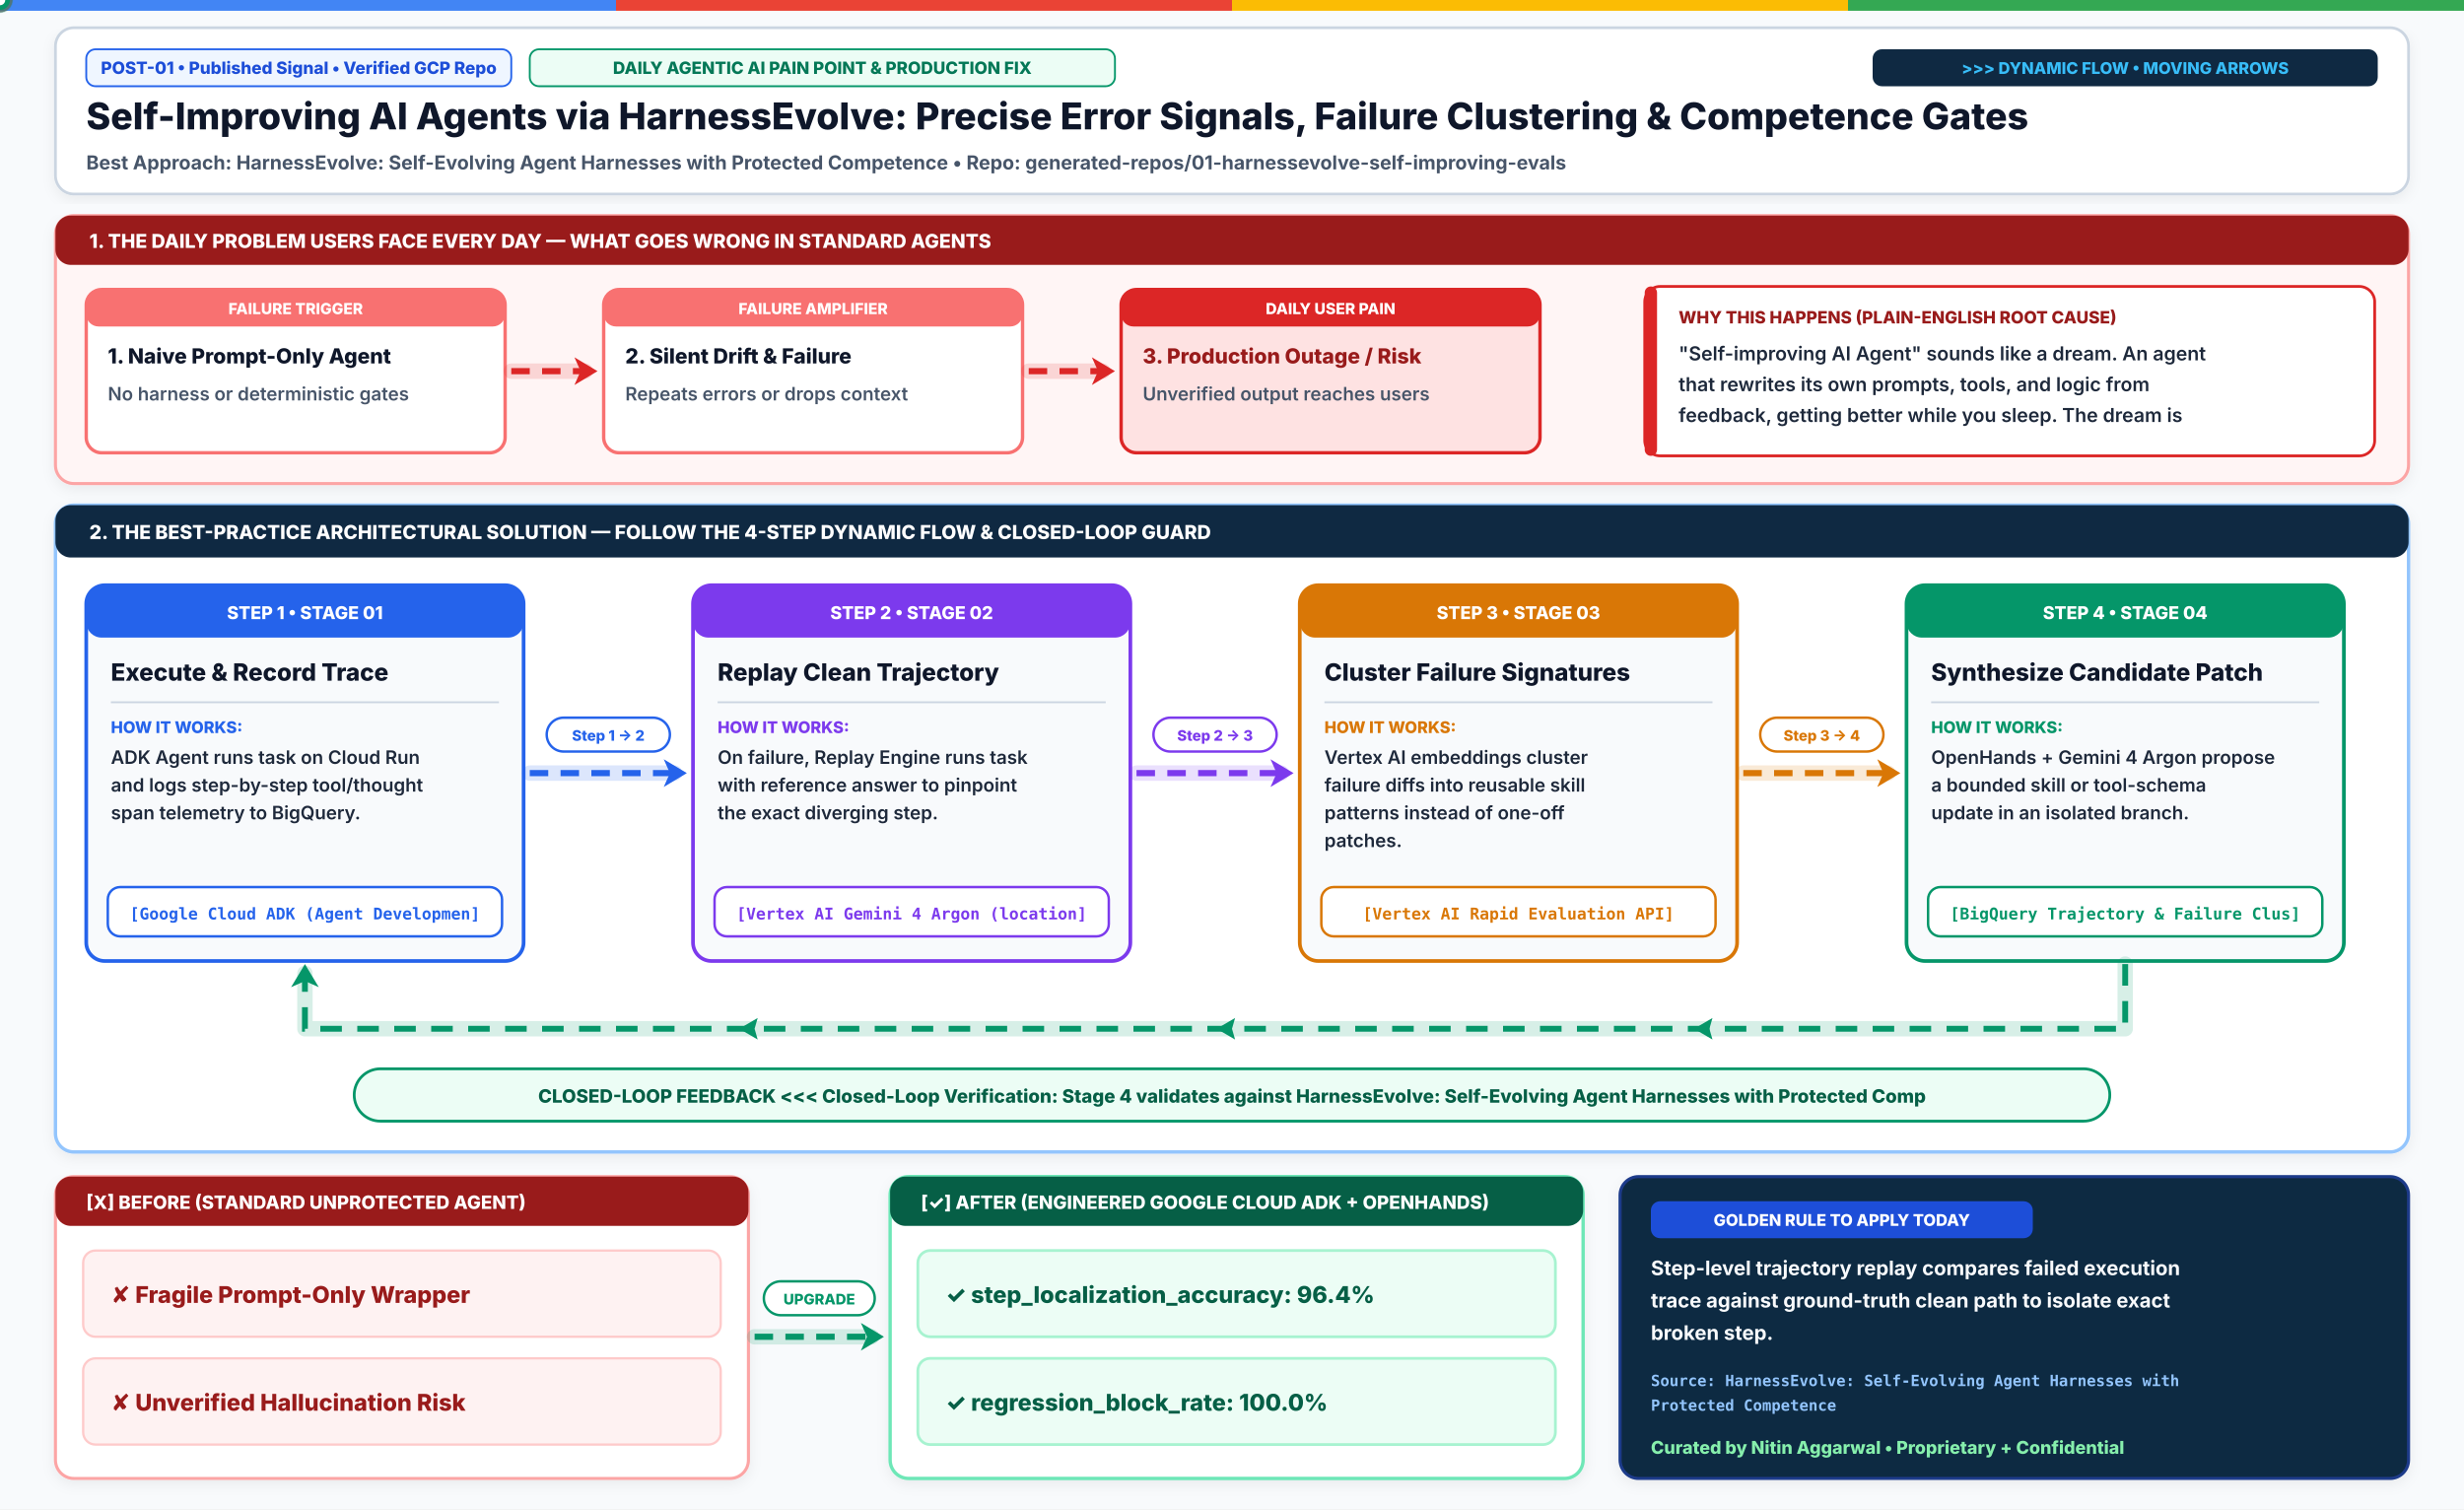
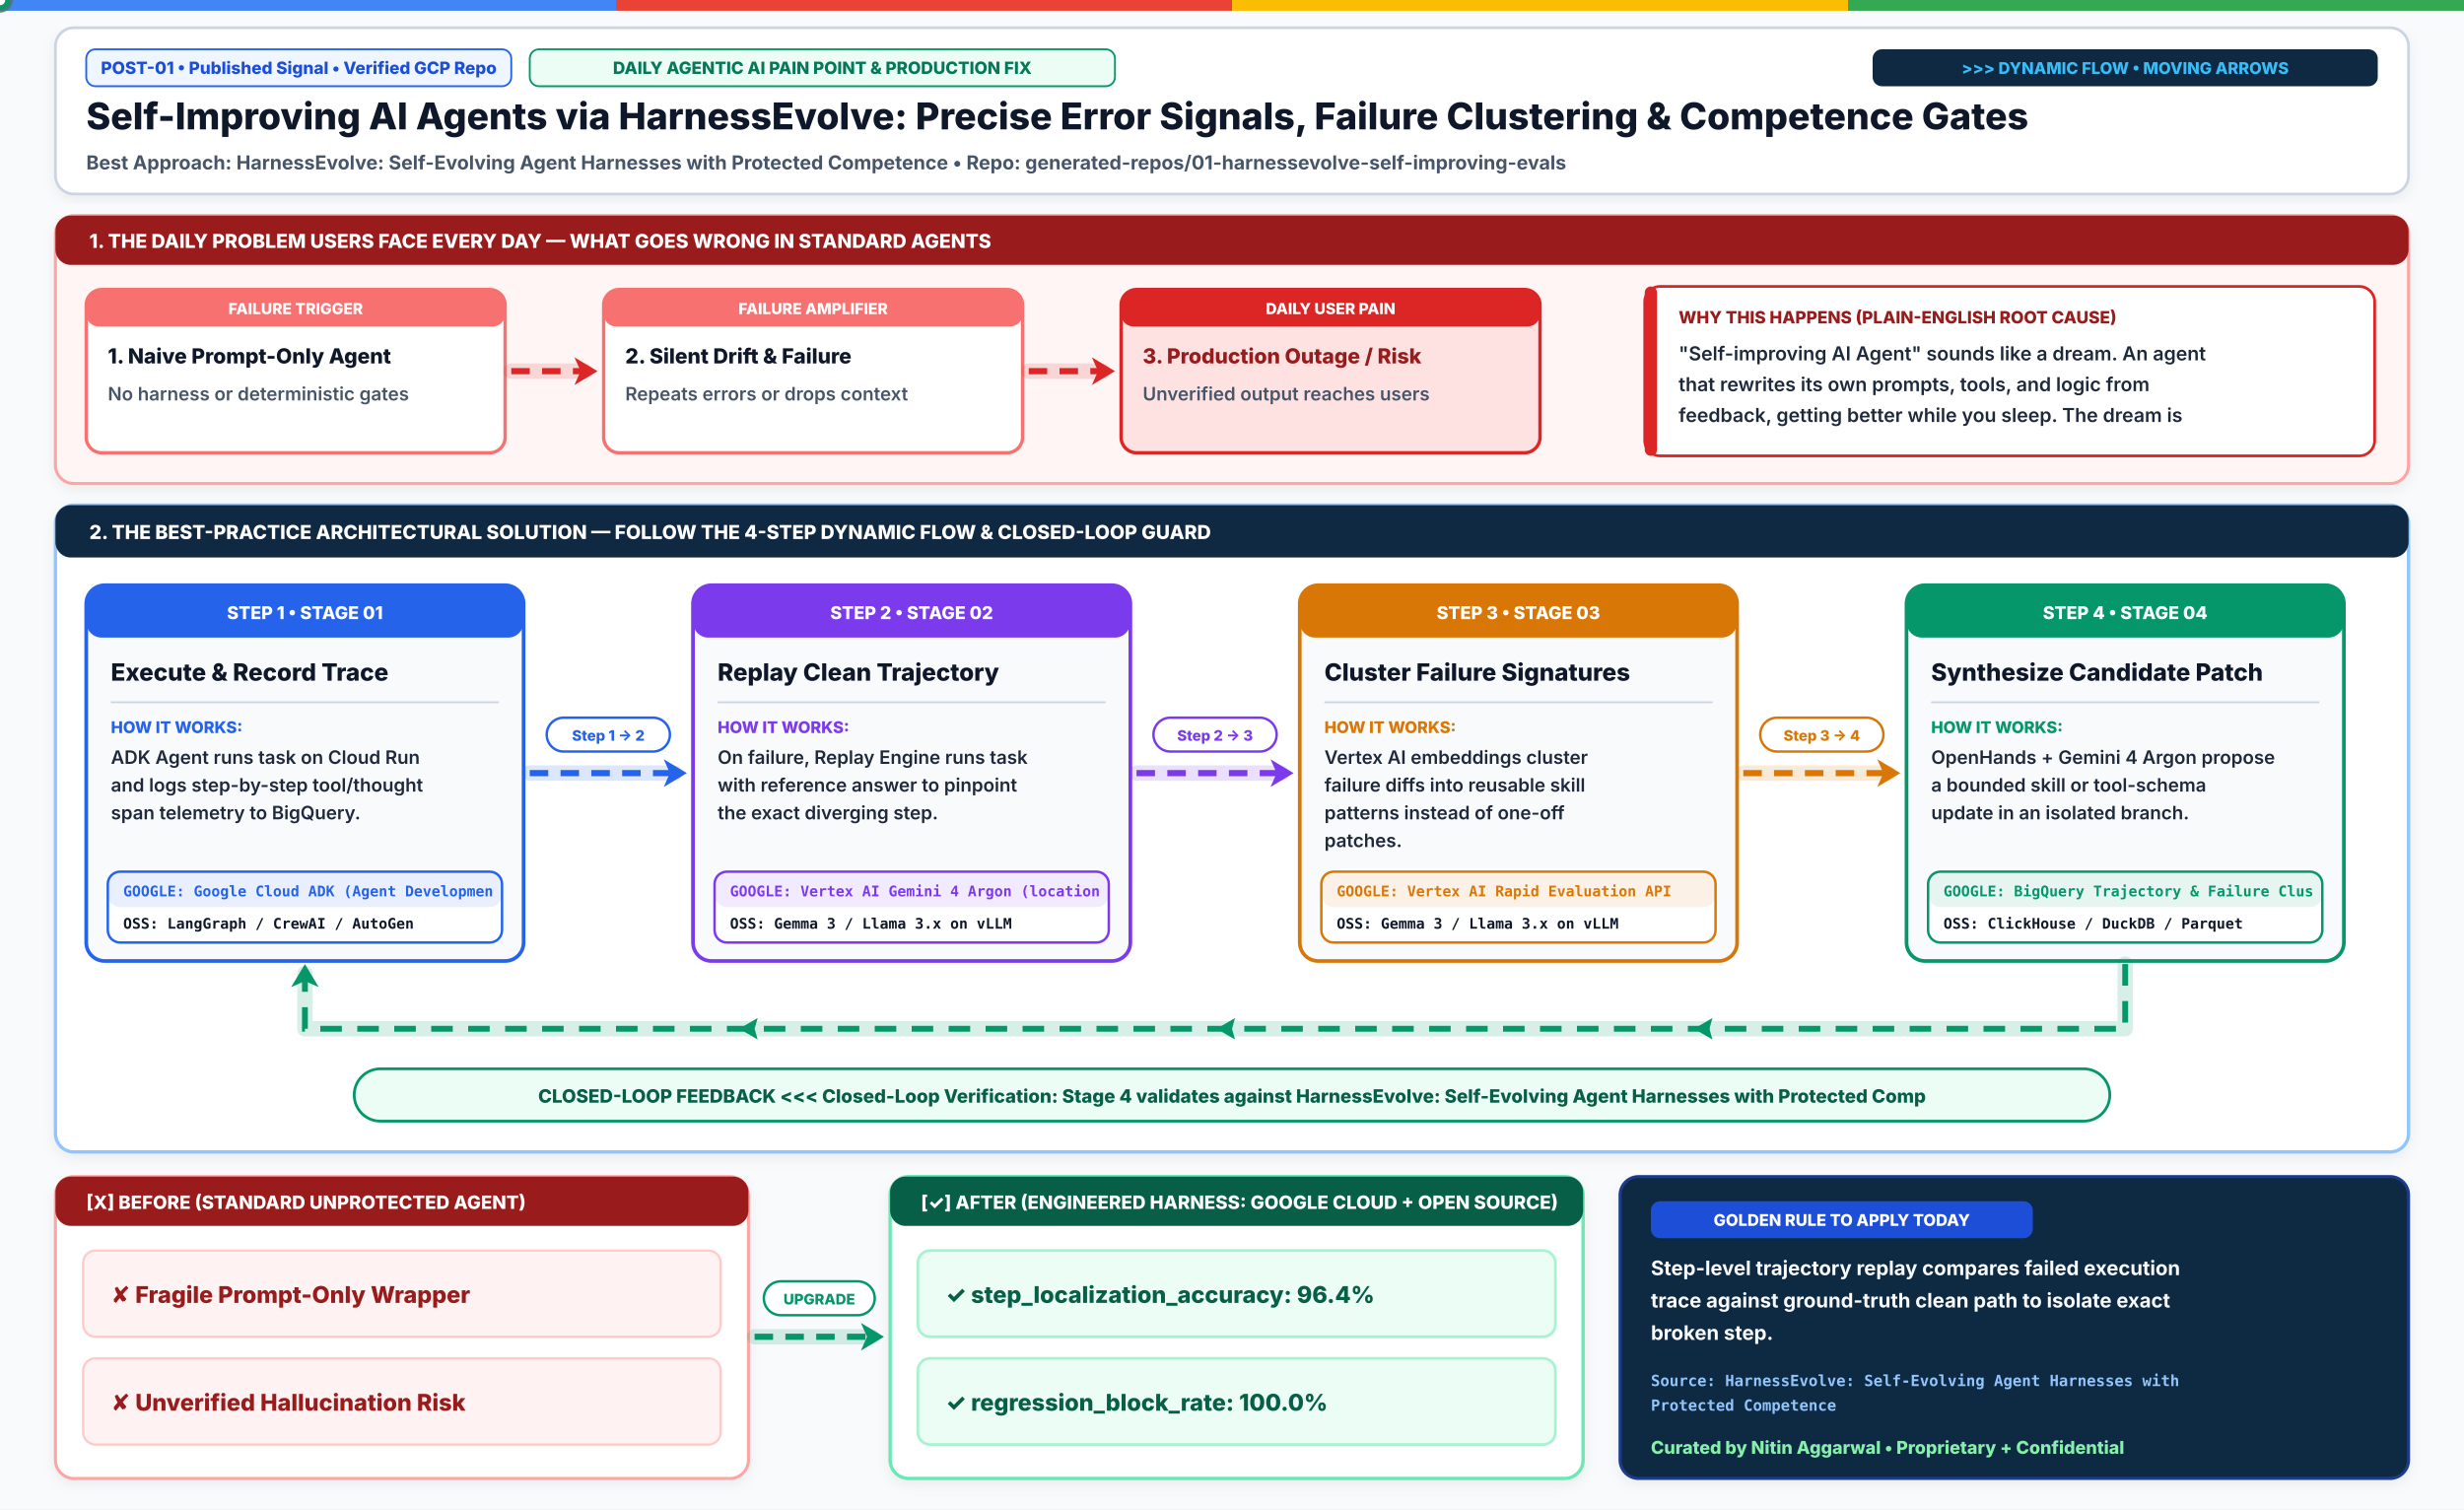
<svg xmlns="http://www.w3.org/2000/svg" viewBox="0 0 1600 980" width="1600" height="980">
  <defs>
    <filter id="cardShadow" x="-2%" y="-2%" width="104%" height="108%">
      <feDropShadow dx="0" dy="3" stdDeviation="4" flood-color="#0F172A" flood-opacity="0.06" />
    </filter>
    <style>
    @keyframes arrowStream {
      from { stroke-dashoffset: 40; }
      to   { stroke-dashoffset: 0; }
    }
    @keyframes returnStream {
      from { stroke-dashoffset: 0; }
      to   { stroke-dashoffset: 48; }
    }
    @keyframes pulseGlow {
      0%, 100% { stroke-width: 2.4px; }
      50%      { stroke-width: 4.2px; }
    }
    .moving-arrow-line {
      animation: arrowStream 1.0s linear infinite;
    }
    .moving-return-line {
      animation: returnStream 1.2s linear infinite;
    }
    .step-card-animated {
      animation: pulseGlow 2.4s ease-in-out infinite;
    }
  </style>
  </defs>
  <rect x="0" y="0" width="1600" height="980" fill="#F8FAFC" />
  <rect x="0" y="0" width="400" height="7" fill="#4285F4" />
  <rect x="400" y="0" width="400" height="7" fill="#EA4335" />
  <rect x="800" y="0" width="400" height="7" fill="#FBBC04" />
  <rect x="1200" y="0" width="400" height="7" fill="#34A853" />
  <rect x="36" y="18" width="1528" height="108" rx="12" fill="#FFFFFF" stroke="#CBD5E1" stroke-width="1.8" filter="url(#cardShadow)" />
  <rect x="56" y="32" width="276" height="24" rx="6" fill="#EFF6FF" stroke="#2563EB" stroke-width="1.2" />
  <text x="194" y="48" font-family="Inter, sans-serif" font-size="11" font-weight="800" fill="#1D4ED8" text-anchor="middle">POST-01 • Published Signal • Verified GCP Repo</text>
  <rect x="344" y="32" width="380" height="24" rx="6" fill="#ECFDF5" stroke="#059669" stroke-width="1.2" />
  <text x="534" y="48" font-family="Inter, sans-serif" font-size="11" font-weight="800" fill="#047857" text-anchor="middle">DAILY AGENTIC AI PAIN POINT &amp; PRODUCTION FIX</text>
  <rect x="1216" y="32" width="328" height="24" rx="6" fill="#0F2942" />
  <text x="1380" y="48" font-family="Inter, sans-serif" font-size="10.5" font-weight="800" fill="#38BDF8" text-anchor="middle">&gt;&gt;&gt; DYNAMIC FLOW • MOVING ARROWS</text>
  <text x="56" y="84" font-family="Inter, sans-serif" font-size="24" font-weight="800" fill="#0F172A">Self-Improving AI Agents via HarnessEvolve: Precise Error Signals, Failure Clustering &amp; Competence Gates</text>
  <text x="56" y="110" font-family="Inter, sans-serif" font-size="12.5" font-weight="700" fill="#475569">Best Approach: HarnessEvolve: Self-Evolving Agent Harnesses with Protected Competence  •  Repo: generated-repos/01-harnessevolve-self-improving-evals</text>
  <rect x="36" y="140" width="1528" height="174" rx="12" fill="#FFF5F5" stroke="#FCA5A5" stroke-width="2" filter="url(#cardShadow)" />
  <rect x="36" y="140" width="1528" height="32" rx="10" fill="#991B1B" />
  <text x="58" y="161" font-family="Inter, sans-serif" font-size="12.5" font-weight="800" fill="#FFFFFF">1. THE DAILY PROBLEM USERS FACE EVERY DAY — WHAT GOES WRONG IN STANDARD AGENTS</text>
  <rect x="56" y="188" width="272" height="106" rx="10" fill="#FFFFFF" stroke="#F87171" stroke-width="2.2" />
  <rect x="56" y="188" width="272" height="24" rx="8" fill="#F87171" />
  <text x="192" y="204" font-family="Inter, sans-serif" font-size="10" font-weight="800" fill="#FFFFFF" text-anchor="middle">FAILURE TRIGGER</text>
  <text x="70" y="236" font-family="Inter, sans-serif" font-size="13.5" font-weight="800" fill="#0F172A">1. Naive Prompt-Only Agent</text>
  <text x="70" y="260" font-family="Inter, sans-serif" font-size="12" font-weight="600" fill="#475569">No harness or deterministic gates</text>
  <line x1="332" y1="241" x2="380" y2="241" stroke="#DC2626" stroke-opacity="0.16" stroke-width="10" stroke-linecap="round" />
  <line x1="332" y1="241" x2="380" y2="241" class="moving-arrow-line" stroke="#DC2626" stroke-width="4" stroke-dasharray="12 8" stroke-dashoffset="0.0" />
  <polygon points="388,241 373,232 377,241 373,250" fill="#DC2626" />
  <path id="prob_arr_0_path" d="M 336 241 L 376 241" fill="none" stroke="none" />
  <g>
    <circle r="8" fill="#DC2626" fill-opacity="0.26" />
    <circle r="4.8" fill="#FFFFFF" stroke="#DC2626" stroke-width="2.8" />
    <animateMotion dur="1.3s" repeatCount="indefinite">
      <mpath href="#prob_arr_0_path" />
    </animateMotion>
  </g>
  <rect x="392" y="188" width="272" height="106" rx="10" fill="#FFFFFF" stroke="#F87171" stroke-width="2.2" />
  <rect x="392" y="188" width="272" height="24" rx="8" fill="#F87171" />
  <text x="528" y="204" font-family="Inter, sans-serif" font-size="10" font-weight="800" fill="#FFFFFF" text-anchor="middle">FAILURE AMPLIFIER</text>
  <text x="406" y="236" font-family="Inter, sans-serif" font-size="13.5" font-weight="800" fill="#0F172A">2. Silent Drift &amp; Failure</text>
  <text x="406" y="260" font-family="Inter, sans-serif" font-size="12" font-weight="600" fill="#475569">Repeats errors or drops context</text>
  <line x1="668" y1="241" x2="716" y2="241" stroke="#DC2626" stroke-opacity="0.16" stroke-width="10" stroke-linecap="round" />
  <line x1="668" y1="241" x2="716" y2="241" class="moving-arrow-line" stroke="#DC2626" stroke-width="4" stroke-dasharray="12 8" stroke-dashoffset="0.0" />
  <polygon points="724,241 709,232 713,241 709,250" fill="#DC2626" />
  <path id="prob_arr_1_path" d="M 672 241 L 712 241" fill="none" stroke="none" />
  <g>
    <circle r="8" fill="#DC2626" fill-opacity="0.26" />
    <circle r="4.8" fill="#FFFFFF" stroke="#DC2626" stroke-width="2.8" />
    <animateMotion dur="1.3s" repeatCount="indefinite">
      <mpath href="#prob_arr_1_path" />
    </animateMotion>
  </g>
  <rect x="728" y="188" width="272" height="106" rx="10" fill="#FEE2E2" stroke="#DC2626" stroke-width="2.2" />
  <rect x="728" y="188" width="272" height="24" rx="8" fill="#DC2626" />
  <text x="864" y="204" font-family="Inter, sans-serif" font-size="10" font-weight="800" fill="#FFFFFF" text-anchor="middle">DAILY USER PAIN</text>
  <text x="742" y="236" font-family="Inter, sans-serif" font-size="13.5" font-weight="800" fill="#991B1B">3. Production Outage / Risk</text>
  <text x="742" y="260" font-family="Inter, sans-serif" font-size="12" font-weight="600" fill="#475569">Unverified output reaches users</text>
  <rect x="1068" y="186" width="474" height="110" rx="10" fill="#FFFFFF" stroke="#DC2626" stroke-width="1.8" />
  <rect x="1068" y="186" width="8" height="110" rx="4" fill="#DC2626" />
  <text x="1090" y="210" font-family="Inter, sans-serif" font-size="11" font-weight="800" fill="#991B1B">WHY THIS HAPPENS (PLAIN-ENGLISH ROOT CAUSE)</text>
  <text x="1090" y="234" font-family="Inter, sans-serif" font-size="12.5" font-weight="600" fill="#1E293B">"Self-improving AI Agent" sounds like a dream. An agent</text>
  <text x="1090" y="254" font-family="Inter, sans-serif" font-size="12.5" font-weight="600" fill="#1E293B">that rewrites its own prompts, tools, and logic from</text>
  <text x="1090" y="274" font-family="Inter, sans-serif" font-size="12.5" font-weight="600" fill="#1E293B">feedback, getting better while you sleep. The dream is</text>
  <rect x="36" y="328" width="1528" height="420" rx="12" fill="#FFFFFF" stroke="#93C5FD" stroke-width="2.2" filter="url(#cardShadow)" />
  <rect x="36" y="328" width="1528" height="34" rx="10" fill="#0F2942" />
  <text x="58" y="350" font-family="Inter, sans-serif" font-size="12.5" font-weight="800" fill="#FFFFFF">2. THE BEST-PRACTICE ARCHITECTURAL SOLUTION — FOLLOW THE 4-STEP DYNAMIC FLOW &amp; CLOSED-LOOP GUARD</text>
  <rect x="56" y="380" width="284" height="244" rx="12" class="step-card-animated" fill="#F8FAFC" stroke="#2563EB" stroke-width="2.4" />
  <rect x="56" y="380" width="284" height="34" rx="10" fill="#2563EB" />
  <text x="198" y="402" font-family="Inter, sans-serif" font-size="11.5" font-weight="800" fill="#FFFFFF" text-anchor="middle">STEP 1 • STAGE 01</text>
  <text x="72" y="442" font-family="Inter, sans-serif" font-size="15.5" font-weight="800" fill="#0F172A">Execute &amp; Record Trace</text>
  <line x1="72" y1="456" x2="324" y2="456" stroke="#CBD5E1" stroke-width="1.2" />
  <text x="72" y="476" font-family="Inter, sans-serif" font-size="10.5" font-weight="800" fill="#2563EB">HOW IT WORKS:</text>
  <text x="72" y="496" font-family="Inter, sans-serif" font-size="12" font-weight="600" fill="#1E293B">ADK Agent runs task on Cloud Run</text>
  <text x="72" y="514" font-family="Inter, sans-serif" font-size="12" font-weight="600" fill="#1E293B">and logs step-by-step tool/thought</text>
  <text x="72" y="532" font-family="Inter, sans-serif" font-size="12" font-weight="600" fill="#1E293B">span telemetry to BigQuery.</text>
-   <rect x="70" y="576" width="256" height="32" rx="8" fill="#FFFFFF" stroke="#2563EB" stroke-width="1.6" />
-   <text x="198" y="597" font-family="ui-monospace, monospace" font-size="10.5" font-weight="800" fill="#2563EB" text-anchor="middle">[Google Cloud ADK (Agent Developmen]</text>
+   <rect x="70" y="566" width="256" height="46" rx="8" fill="#FFFFFF" stroke="#2563EB" stroke-width="1.6" />
+   <rect x="70" y="566" width="256" height="23" rx="8" fill="#2563EB" fill-opacity="0.10" />
+   <text x="80" y="582" font-family="ui-monospace, monospace" font-size="9.5" font-weight="800" fill="#2563EB">GOOGLE: Google Cloud ADK (Agent Developmen</text>
+   <text x="80" y="603" font-family="ui-monospace, monospace" font-size="9.5" font-weight="800" fill="#0F172A">OSS: LangGraph / CrewAI / AutoGen</text>
  <line x1="344" y1="502" x2="438" y2="502" stroke="#2563EB" stroke-opacity="0.16" stroke-width="10" stroke-linecap="round" />
  <line x1="344" y1="502" x2="438" y2="502" class="moving-arrow-line" stroke="#2563EB" stroke-width="4" stroke-dasharray="12 8" stroke-dashoffset="0.0" />
  <polygon points="446,502 431,493 435,502 431,511" fill="#2563EB" />
  <rect x="355" y="466" width="80" height="22" rx="11" fill="#FFFFFF" stroke="#2563EB" stroke-width="1.6" />
  <text x="395" y="481" font-family="Inter, sans-serif" font-size="9.5" font-weight="800" fill="#2563EB" text-anchor="middle">Step 1 -&gt; 2</text>
  <path id="sol_arr_0_path" d="M 348 502 L 434 502" fill="none" stroke="none" />
  <g>
    <circle r="8" fill="#2563EB" fill-opacity="0.26" />
    <circle r="4.8" fill="#FFFFFF" stroke="#2563EB" stroke-width="2.8" />
    <animateMotion dur="1.5s" repeatCount="indefinite">
      <mpath href="#sol_arr_0_path" />
    </animateMotion>
  </g>
  <rect x="450" y="380" width="284" height="244" rx="12" class="step-card-animated" fill="#F8FAFC" stroke="#7C3AED" stroke-width="2.4" />
  <rect x="450" y="380" width="284" height="34" rx="10" fill="#7C3AED" />
  <text x="592" y="402" font-family="Inter, sans-serif" font-size="11.5" font-weight="800" fill="#FFFFFF" text-anchor="middle">STEP 2 • STAGE 02</text>
  <text x="466" y="442" font-family="Inter, sans-serif" font-size="15.5" font-weight="800" fill="#0F172A">Replay Clean Trajectory</text>
  <line x1="466" y1="456" x2="718" y2="456" stroke="#CBD5E1" stroke-width="1.2" />
  <text x="466" y="476" font-family="Inter, sans-serif" font-size="10.5" font-weight="800" fill="#7C3AED">HOW IT WORKS:</text>
  <text x="466" y="496" font-family="Inter, sans-serif" font-size="12" font-weight="600" fill="#1E293B">On failure, Replay Engine runs task</text>
  <text x="466" y="514" font-family="Inter, sans-serif" font-size="12" font-weight="600" fill="#1E293B">with reference answer to pinpoint</text>
  <text x="466" y="532" font-family="Inter, sans-serif" font-size="12" font-weight="600" fill="#1E293B">the exact diverging step.</text>
-   <rect x="464" y="576" width="256" height="32" rx="8" fill="#FFFFFF" stroke="#7C3AED" stroke-width="1.6" />
-   <text x="592" y="597" font-family="ui-monospace, monospace" font-size="10.5" font-weight="800" fill="#7C3AED" text-anchor="middle">[Vertex AI Gemini 4 Argon (location]</text>
+   <rect x="464" y="566" width="256" height="46" rx="8" fill="#FFFFFF" stroke="#7C3AED" stroke-width="1.6" />
+   <rect x="464" y="566" width="256" height="23" rx="8" fill="#7C3AED" fill-opacity="0.10" />
+   <text x="474" y="582" font-family="ui-monospace, monospace" font-size="9.5" font-weight="800" fill="#7C3AED">GOOGLE: Vertex AI Gemini 4 Argon (location</text>
+   <text x="474" y="603" font-family="ui-monospace, monospace" font-size="9.5" font-weight="800" fill="#0F172A">OSS: Gemma 3 / Llama 3.x on vLLM</text>
  <line x1="738" y1="502" x2="832" y2="502" stroke="#7C3AED" stroke-opacity="0.16" stroke-width="10" stroke-linecap="round" />
  <line x1="738" y1="502" x2="832" y2="502" class="moving-arrow-line" stroke="#7C3AED" stroke-width="4" stroke-dasharray="12 8" stroke-dashoffset="0.0" />
  <polygon points="840,502 825,493 829,502 825,511" fill="#7C3AED" />
  <rect x="749" y="466" width="80" height="22" rx="11" fill="#FFFFFF" stroke="#7C3AED" stroke-width="1.6" />
  <text x="789" y="481" font-family="Inter, sans-serif" font-size="9.5" font-weight="800" fill="#7C3AED" text-anchor="middle">Step 2 -&gt; 3</text>
  <path id="sol_arr_1_path" d="M 742 502 L 828 502" fill="none" stroke="none" />
  <g>
    <circle r="8" fill="#7C3AED" fill-opacity="0.26" />
    <circle r="4.8" fill="#FFFFFF" stroke="#7C3AED" stroke-width="2.8" />
    <animateMotion dur="1.5s" repeatCount="indefinite">
      <mpath href="#sol_arr_1_path" />
    </animateMotion>
  </g>
  <rect x="844" y="380" width="284" height="244" rx="12" class="step-card-animated" fill="#F8FAFC" stroke="#D97706" stroke-width="2.4" />
  <rect x="844" y="380" width="284" height="34" rx="10" fill="#D97706" />
  <text x="986" y="402" font-family="Inter, sans-serif" font-size="11.5" font-weight="800" fill="#FFFFFF" text-anchor="middle">STEP 3 • STAGE 03</text>
  <text x="860" y="442" font-family="Inter, sans-serif" font-size="15.5" font-weight="800" fill="#0F172A">Cluster Failure Signatures</text>
  <line x1="860" y1="456" x2="1112" y2="456" stroke="#CBD5E1" stroke-width="1.2" />
  <text x="860" y="476" font-family="Inter, sans-serif" font-size="10.5" font-weight="800" fill="#D97706">HOW IT WORKS:</text>
  <text x="860" y="496" font-family="Inter, sans-serif" font-size="12" font-weight="600" fill="#1E293B">Vertex AI embeddings cluster</text>
  <text x="860" y="514" font-family="Inter, sans-serif" font-size="12" font-weight="600" fill="#1E293B">failure diffs into reusable skill</text>
  <text x="860" y="532" font-family="Inter, sans-serif" font-size="12" font-weight="600" fill="#1E293B">patterns instead of one-off</text>
  <text x="860" y="550" font-family="Inter, sans-serif" font-size="12" font-weight="600" fill="#1E293B">patches.</text>
-   <rect x="858" y="576" width="256" height="32" rx="8" fill="#FFFFFF" stroke="#D97706" stroke-width="1.6" />
-   <text x="986" y="597" font-family="ui-monospace, monospace" font-size="10.5" font-weight="800" fill="#D97706" text-anchor="middle">[Vertex AI Rapid Evaluation API]</text>
+   <rect x="858" y="566" width="256" height="46" rx="8" fill="#FFFFFF" stroke="#D97706" stroke-width="1.6" />
+   <rect x="858" y="566" width="256" height="23" rx="8" fill="#D97706" fill-opacity="0.10" />
+   <text x="868" y="582" font-family="ui-monospace, monospace" font-size="9.5" font-weight="800" fill="#D97706">GOOGLE: Vertex AI Rapid Evaluation API</text>
+   <text x="868" y="603" font-family="ui-monospace, monospace" font-size="9.5" font-weight="800" fill="#0F172A">OSS: Gemma 3 / Llama 3.x on vLLM</text>
  <line x1="1132" y1="502" x2="1226" y2="502" stroke="#D97706" stroke-opacity="0.16" stroke-width="10" stroke-linecap="round" />
  <line x1="1132" y1="502" x2="1226" y2="502" class="moving-arrow-line" stroke="#D97706" stroke-width="4" stroke-dasharray="12 8" stroke-dashoffset="0.0" />
  <polygon points="1234,502 1219,493 1223,502 1219,511" fill="#D97706" />
  <rect x="1143" y="466" width="80" height="22" rx="11" fill="#FFFFFF" stroke="#D97706" stroke-width="1.6" />
  <text x="1183" y="481" font-family="Inter, sans-serif" font-size="9.5" font-weight="800" fill="#D97706" text-anchor="middle">Step 3 -&gt; 4</text>
  <path id="sol_arr_2_path" d="M 1136 502 L 1222 502" fill="none" stroke="none" />
  <g>
    <circle r="8" fill="#D97706" fill-opacity="0.26" />
    <circle r="4.8" fill="#FFFFFF" stroke="#D97706" stroke-width="2.8" />
    <animateMotion dur="1.5s" repeatCount="indefinite">
      <mpath href="#sol_arr_2_path" />
    </animateMotion>
  </g>
  <rect x="1238" y="380" width="284" height="244" rx="12" class="step-card-animated" fill="#F8FAFC" stroke="#059669" stroke-width="2.4" />
  <rect x="1238" y="380" width="284" height="34" rx="10" fill="#059669" />
  <text x="1380" y="402" font-family="Inter, sans-serif" font-size="11.5" font-weight="800" fill="#FFFFFF" text-anchor="middle">STEP 4 • STAGE 04</text>
  <text x="1254" y="442" font-family="Inter, sans-serif" font-size="15.5" font-weight="800" fill="#0F172A">Synthesize Candidate Patch</text>
  <line x1="1254" y1="456" x2="1506" y2="456" stroke="#CBD5E1" stroke-width="1.2" />
  <text x="1254" y="476" font-family="Inter, sans-serif" font-size="10.5" font-weight="800" fill="#059669">HOW IT WORKS:</text>
  <text x="1254" y="496" font-family="Inter, sans-serif" font-size="12" font-weight="600" fill="#1E293B">OpenHands + Gemini 4 Argon propose</text>
  <text x="1254" y="514" font-family="Inter, sans-serif" font-size="12" font-weight="600" fill="#1E293B">a bounded skill or tool-schema</text>
  <text x="1254" y="532" font-family="Inter, sans-serif" font-size="12" font-weight="600" fill="#1E293B">update in an isolated branch.</text>
-   <rect x="1252" y="576" width="256" height="32" rx="8" fill="#FFFFFF" stroke="#059669" stroke-width="1.6" />
-   <text x="1380" y="597" font-family="ui-monospace, monospace" font-size="10.5" font-weight="800" fill="#059669" text-anchor="middle">[BigQuery Trajectory &amp; Failure Clus]</text>
+   <rect x="1252" y="566" width="256" height="46" rx="8" fill="#FFFFFF" stroke="#059669" stroke-width="1.6" />
+   <rect x="1252" y="566" width="256" height="23" rx="8" fill="#059669" fill-opacity="0.10" />
+   <text x="1262" y="582" font-family="ui-monospace, monospace" font-size="9.5" font-weight="800" fill="#059669">GOOGLE: BigQuery Trajectory &amp; Failure Clus</text>
+   <text x="1262" y="603" font-family="ui-monospace, monospace" font-size="9.5" font-weight="800" fill="#0F172A">OSS: ClickHouse / DuckDB / Parquet</text>
  <path d="M 1380 626 L 1380 668 L 198 668 L 198 632" fill="none" stroke="#059669" stroke-opacity="0.16" stroke-width="10" stroke-linecap="round" stroke-linejoin="round" />
  <path id="closed_loop_return_path" d="M 1380 626 L 1380 668 L 198 668 L 198 632" class="moving-return-line" fill="none" stroke="#059669" stroke-width="3.8" stroke-dasharray="14 10" stroke-dashoffset="0.0" />
  <polygon points="198,626 189,641 198,637 207,641" fill="#059669" />
  <polygon points="480,668 492,661 490,668 492,675" fill="#059669" />
  <polygon points="790,668 802,661 800,668 802,675" fill="#059669" />
  <polygon points="1100,668 1112,661 1110,668 1112,675" fill="#059669" />
  <rect x="230" y="694" width="1140" height="34" rx="17" fill="#ECFDF5" stroke="#059669" stroke-width="1.8" />
  <text x="800" y="716" font-family="Inter, sans-serif" font-size="12" font-weight="800" fill="#065F46" text-anchor="middle">CLOSED-LOOP FEEDBACK &lt;&lt;&lt; Closed-Loop Verification: Stage 4 validates against HarnessEvolve: Self-Evolving Agent Harnesses with Protected Comp</text>
  <g>
    <circle r="8.5" fill="#059669" fill-opacity="0.26" />
    <circle r="5" fill="#FFFFFF" stroke="#059669" stroke-width="2.8" />
    <animateMotion dur="2.8s" repeatCount="indefinite">
      <mpath href="#closed_loop_return_path" />
    </animateMotion>
  </g>
  <rect x="36" y="764" width="450" height="196" rx="12" fill="#FFFFFF" stroke="#FCA5A5" stroke-width="2" filter="url(#cardShadow)" />
  <rect x="36" y="764" width="450" height="32" rx="10" fill="#991B1B" />
  <text x="56" y="785" font-family="Inter, sans-serif" font-size="12" font-weight="800" fill="#FFFFFF">[X] BEFORE (STANDARD UNPROTECTED AGENT)</text>
  <rect x="54" y="812" width="414" height="56" rx="8" fill="#FEF2F2" stroke="#FECACA" stroke-width="1.5" />
  <text x="72" y="846" font-family="Inter, sans-serif" font-size="15" font-weight="800" fill="#991B1B">✘ Fragile Prompt-Only Wrapper</text>
  <rect x="54" y="882" width="414" height="56" rx="8" fill="#FEF2F2" stroke="#FECACA" stroke-width="1.5" />
  <text x="72" y="916" font-family="Inter, sans-serif" font-size="15" font-weight="800" fill="#991B1B">✘ Unverified Hallucination Risk</text>
  <line x1="490" y1="868" x2="566" y2="868" stroke="#059669" stroke-opacity="0.16" stroke-width="10" stroke-linecap="round" />
  <line x1="490" y1="868" x2="566" y2="868" class="moving-arrow-line" stroke="#059669" stroke-width="4" stroke-dasharray="12 8" stroke-dashoffset="0.0" />
  <polygon points="574,868 559,859 563,868 559,877" fill="#059669" />
  <rect x="496" y="832" width="72" height="22" rx="11" fill="#FFFFFF" stroke="#059669" stroke-width="1.6" />
  <text x="532" y="847" font-family="Inter, sans-serif" font-size="9.5" font-weight="800" fill="#059669" text-anchor="middle">UPGRADE</text>
  <path id="ba_transform_arr_path" d="M 494 868 L 562 868" fill="none" stroke="none" />
  <g>
    <circle r="8" fill="#059669" fill-opacity="0.26" />
    <circle r="4.8" fill="#FFFFFF" stroke="#059669" stroke-width="2.8" />
    <animateMotion dur="1.2s" repeatCount="indefinite">
      <mpath href="#ba_transform_arr_path" />
    </animateMotion>
  </g>
  <rect x="578" y="764" width="450" height="196" rx="12" fill="#FFFFFF" stroke="#6EE7B7" stroke-width="2.2" filter="url(#cardShadow)" />
  <rect x="578" y="764" width="450" height="32" rx="10" fill="#065F46" />
-   <text x="598" y="785" font-family="Inter, sans-serif" font-size="12" font-weight="800" fill="#FFFFFF">[✓] AFTER (ENGINEERED GOOGLE CLOUD ADK + OPENHANDS)</text>
+   <text x="598" y="785" font-family="Inter, sans-serif" font-size="12" font-weight="800" fill="#FFFFFF">[✓] AFTER (ENGINEERED HARNESS: GOOGLE CLOUD + OPEN SOURCE)</text>
  <rect x="596" y="812" width="414" height="56" rx="8" fill="#ECFDF5" stroke="#A7F3D0" stroke-width="1.8" />
  <text x="614" y="846" font-family="Inter, sans-serif" font-size="15" font-weight="800" fill="#065F46">✓ step_localization_accuracy: 96.4%</text>
  <rect x="596" y="882" width="414" height="56" rx="8" fill="#ECFDF5" stroke="#A7F3D0" stroke-width="1.8" />
  <text x="614" y="916" font-family="Inter, sans-serif" font-size="15" font-weight="800" fill="#065F46">✓ regression_block_rate: 100.0%</text>
  <rect x="1052" y="764" width="512" height="196" rx="12" fill="#0F2942" stroke="#1E3A8A" stroke-width="2" filter="url(#cardShadow)" />
  <rect x="1072" y="780" width="248" height="24" rx="6" fill="#1D4ED8" />
  <text x="1196" y="796" font-family="Inter, sans-serif" font-size="10.5" font-weight="800" fill="#FFFFFF" text-anchor="middle">GOLDEN RULE TO APPLY TODAY</text>
  <text x="1072" y="828" font-family="Inter, sans-serif" font-size="13" font-weight="700" fill="#F8FAFC">Step-level trajectory replay compares failed execution</text>
  <text x="1072" y="849" font-family="Inter, sans-serif" font-size="13" font-weight="700" fill="#F8FAFC">trace against ground-truth clean path to isolate exact</text>
  <text x="1072" y="870" font-family="Inter, sans-serif" font-size="13" font-weight="700" fill="#F8FAFC">broken step.</text>
  <text x="1072" y="900" font-family="ui-monospace, monospace" font-size="10" font-weight="700" fill="#93C5FD">Source: HarnessEvolve: Self-Evolving Agent Harnesses with</text>
  <text x="1072" y="916" font-family="ui-monospace, monospace" font-size="10" font-weight="700" fill="#93C5FD">Protected Competence</text>
  <text x="1072" y="944" font-family="Inter, sans-serif" font-size="11.5" font-weight="800" fill="#86EFAC">Curated by Nitin Aggarwal  •  Proprietary + Confidential</text>
</svg>
